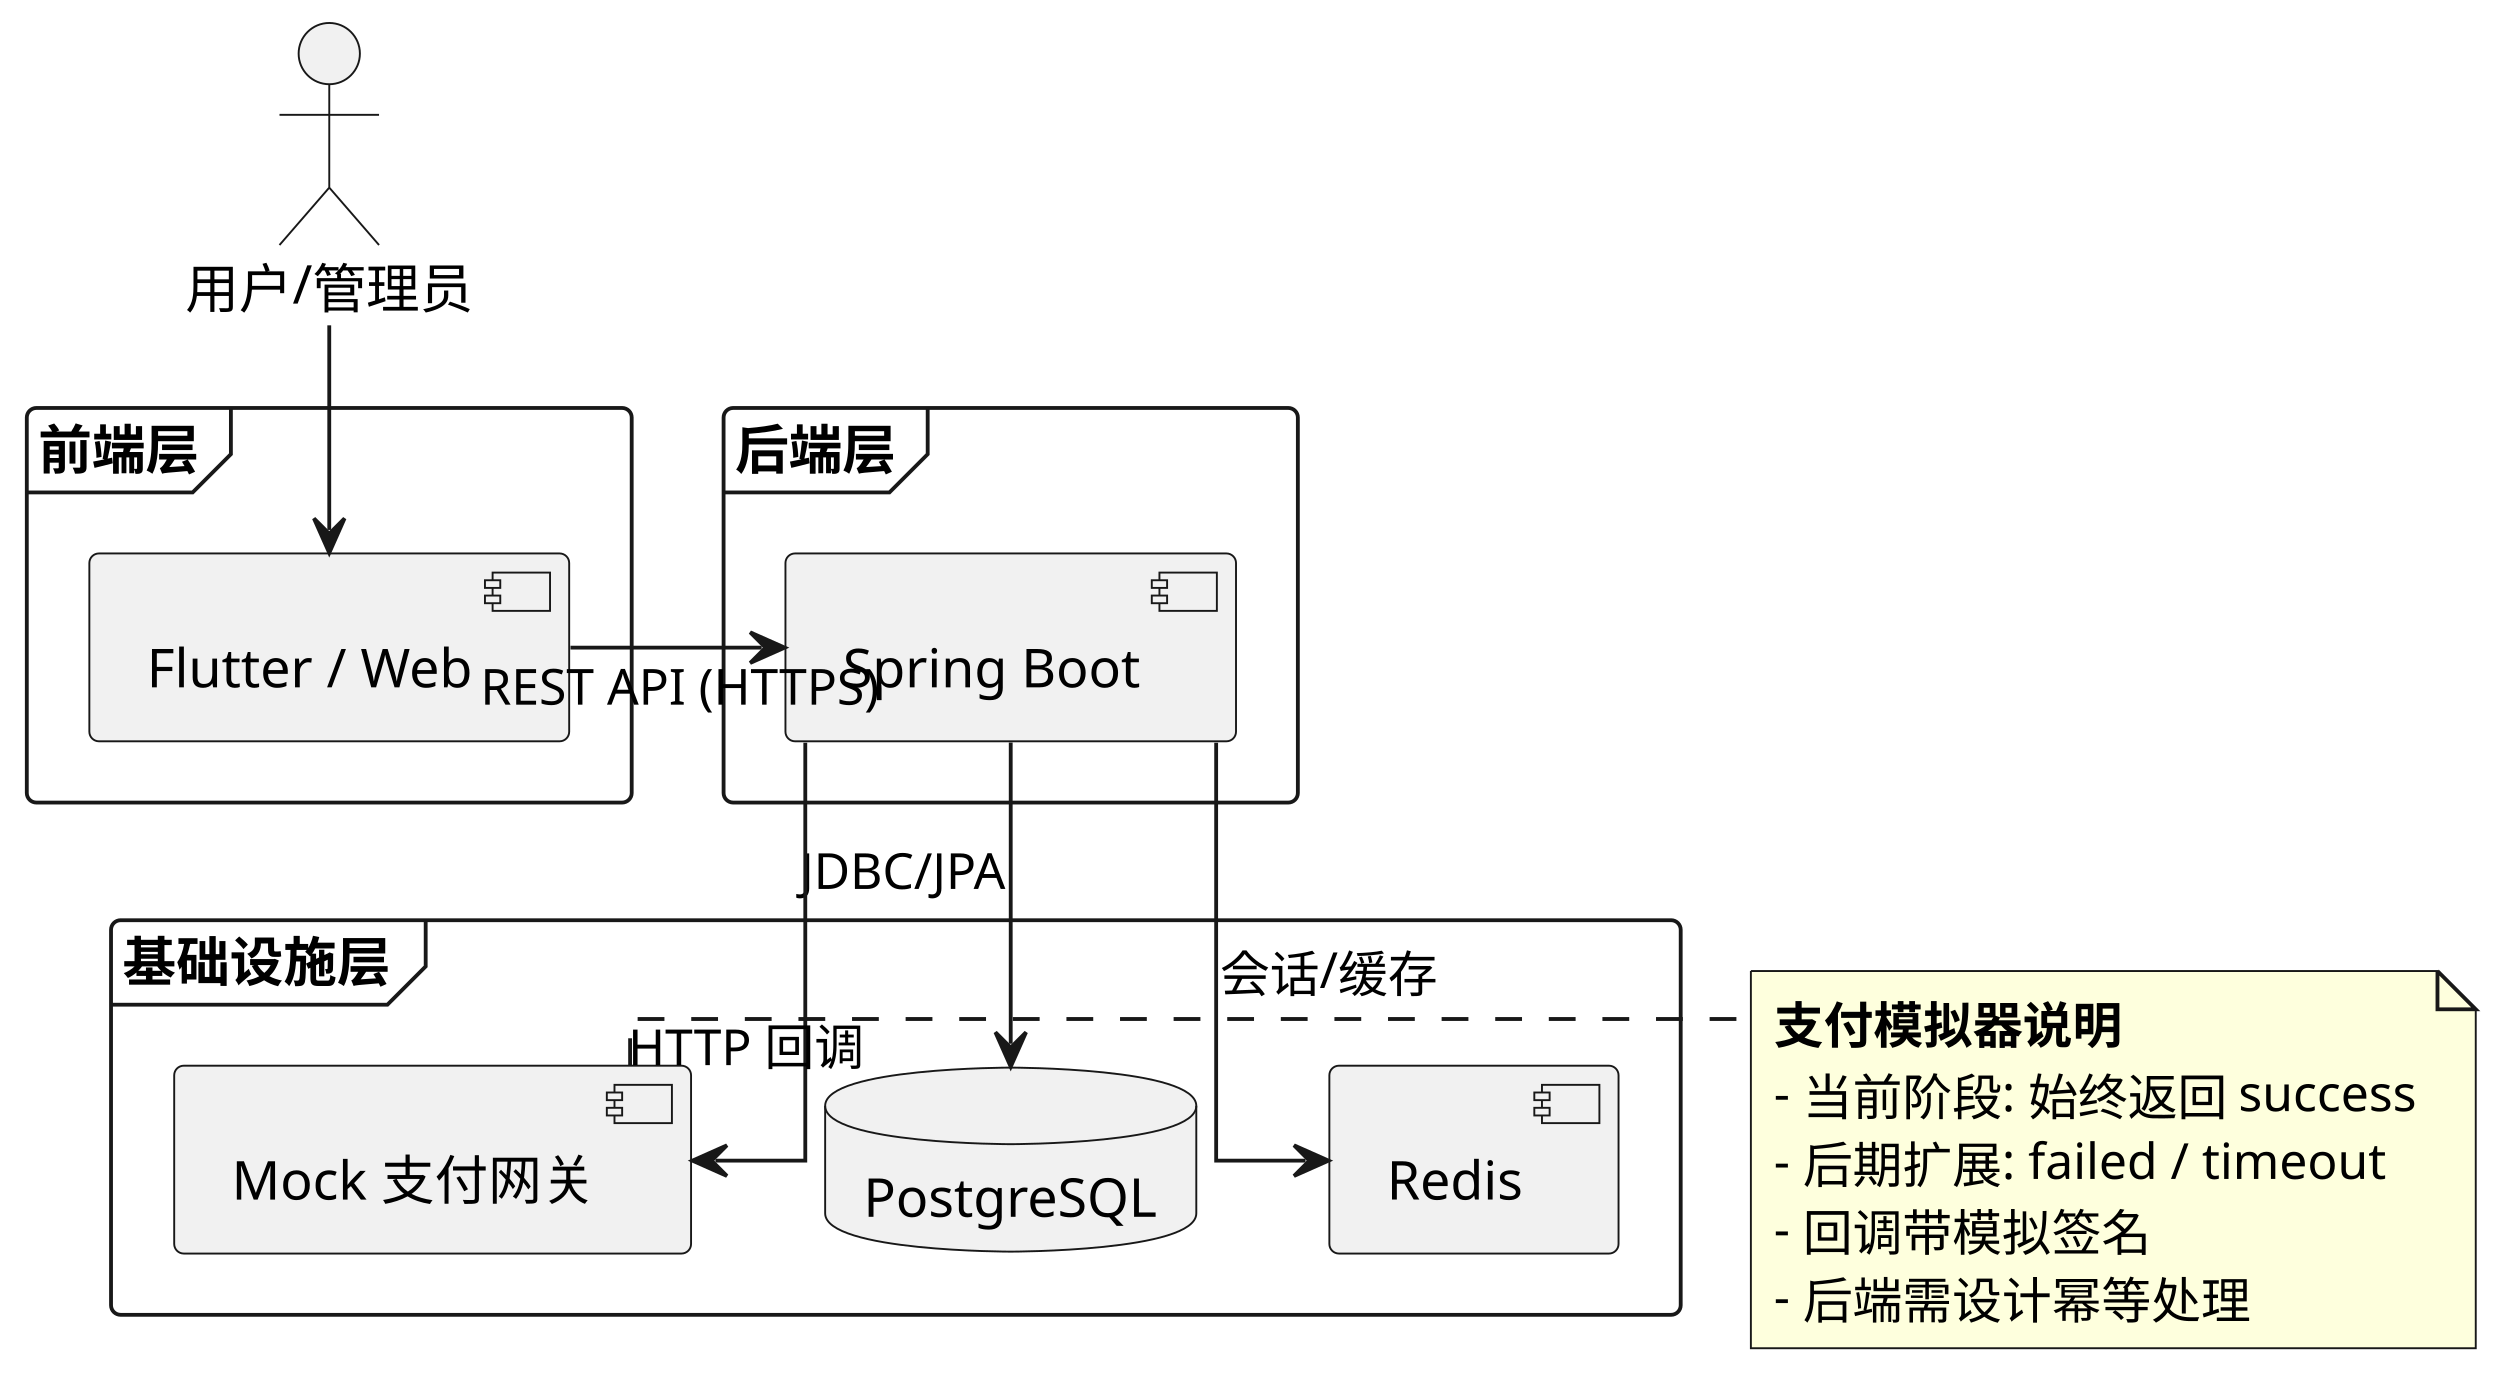
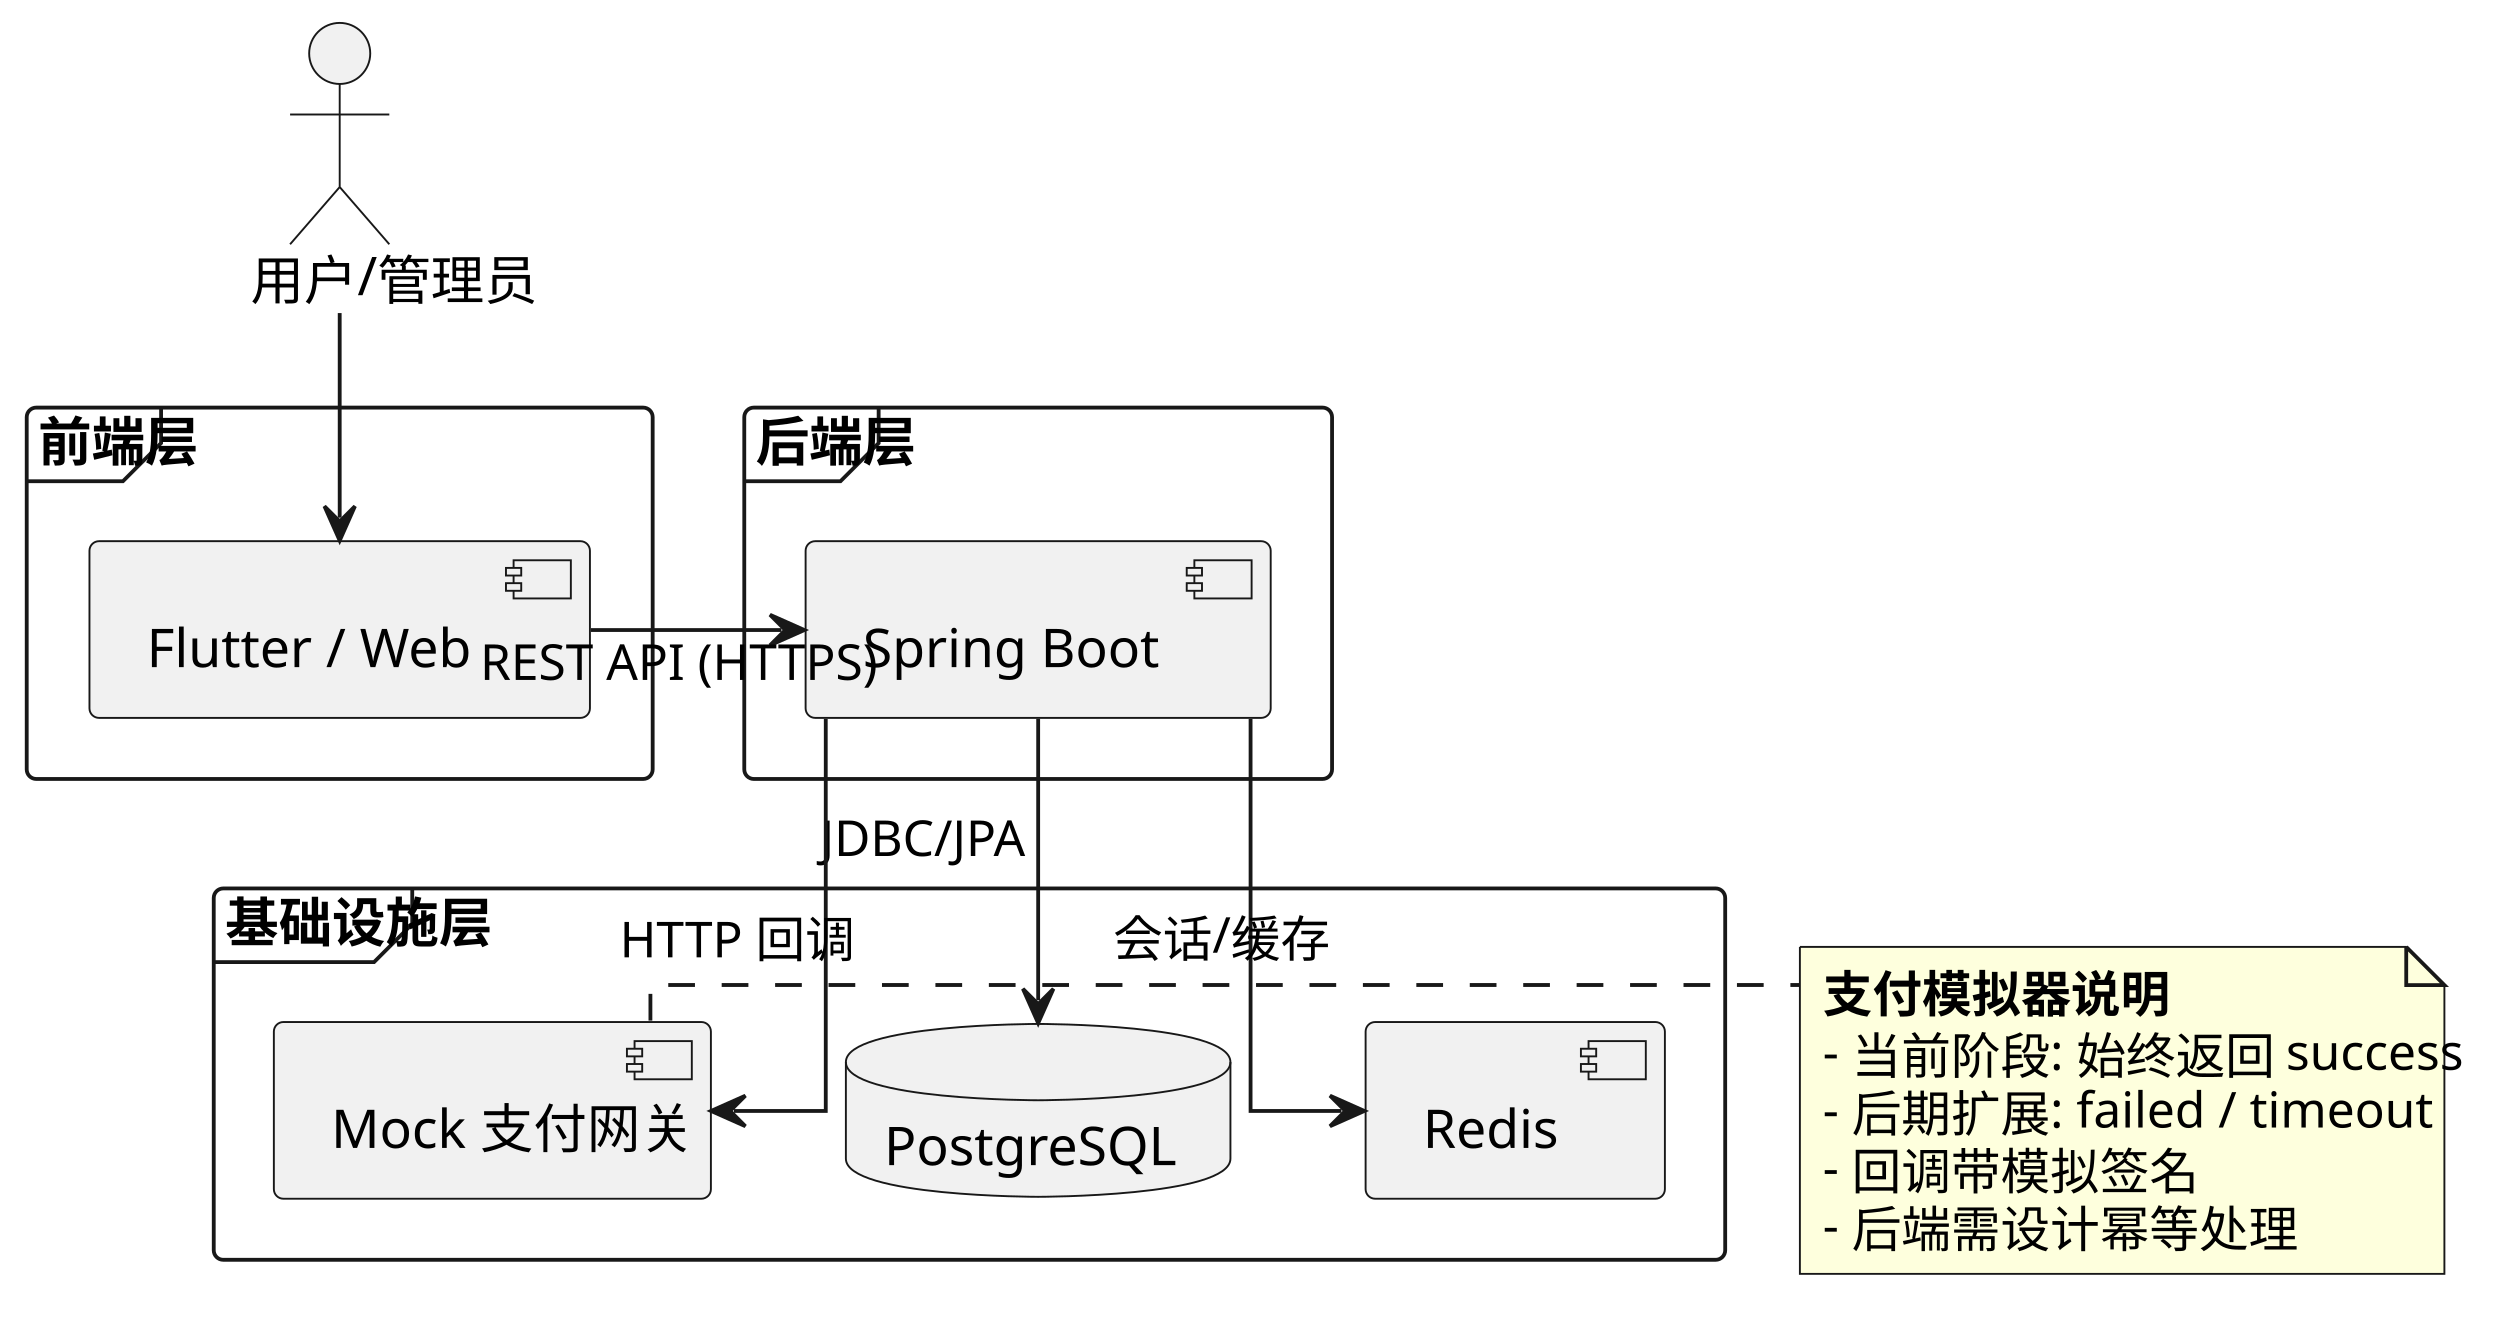
- <svg xmlns="http://www.w3.org/2000/svg" contentStyleType="text/css" data-diagram-type="DESCRIPTION" height="359px" preserveAspectRatio="none" style="width:653px;height:359px;background:#FFFFFF;" version="1.1" viewBox="0 0 653 359" width="653px" zoomAndPan="magnify">
+ <svg xmlns="http://www.w3.org/2000/svg" contentStyleType="text/css" data-diagram-type="DESCRIPTION" height="348px" preserveAspectRatio="none" style="width:655px;height:348px;background:#FFFFFF;" version="1.1" viewBox="0 0 655 348" width="655px" zoomAndPan="magnify">
  <defs />
  <g>
-     <g class="cluster" data-entity="..." data-source-line="5" data-uid="ent0003" id="cluster_...">
-       <rect fill="none" height="103.07" rx="2.5" ry="2.5" style="stroke:#181818;stroke-width:1;" width="158" x="7" y="106.56" />
-       <path d="M60.312,106.56 L60.312,118.628 L50.312,128.628 L7,128.628" fill="none" style="stroke:#181818;stroke-width:1;" />
-       <text fill="#000000" font-family="sans-serif" font-size="14" font-weight="bold" lengthAdjust="spacing" textLength="43.312" x="10" y="122.526">前端层</text>
+     <g class="cluster" data-qualified-name="..." data-source-line="5" id="ent0003">
+       <rect fill="none" height="97.3" rx="2.5" ry="2.5" style="stroke:#181818;stroke-width:1;" width="164" x="7" y="106.79" />
+       <path d="M42.204,106.79 L42.204,116.087 L32.204,126.087 L7,126.087" fill="none" style="stroke:#181818;stroke-width:1;" />
+       <text fill="#000000" font-family="sans-serif" font-size="14" font-weight="700" lengthAdjust="spacing" textLength="25.204" x="10" y="120.785">前端层</text>
    </g>
-     <g class="cluster" data-entity="..." data-source-line="9" data-uid="ent0005" id="cluster_...">
-       <rect fill="none" height="103.07" rx="2.5" ry="2.5" style="stroke:#181818;stroke-width:1;" width="150" x="189" y="106.56" />
-       <path d="M242.312,106.56 L242.312,118.628 L232.312,128.628 L189,128.628" fill="none" style="stroke:#181818;stroke-width:1;" />
-       <text fill="#000000" font-family="sans-serif" font-size="14" font-weight="bold" lengthAdjust="spacing" textLength="43.312" x="192" y="122.526">后端层</text>
+     <g class="cluster" data-qualified-name="..." data-source-line="9" id="ent0005">
+       <rect fill="none" height="97.3" rx="2.5" ry="2.5" style="stroke:#181818;stroke-width:1;" width="154" x="195" y="106.79" />
+       <path d="M230.204,106.79 L230.204,116.087 L220.204,126.087 L195,126.087" fill="none" style="stroke:#181818;stroke-width:1;" />
+       <text fill="#000000" font-family="sans-serif" font-size="14" font-weight="700" lengthAdjust="spacing" textLength="25.204" x="198" y="120.785">后端层</text>
    </g>
-     <g class="cluster" data-entity="....." data-source-line="13" data-uid="ent0007" id="cluster_.....">
-       <rect fill="none" height="103.07" rx="2.5" ry="2.5" style="stroke:#181818;stroke-width:1;" width="410" x="29" y="240.36" />
-       <path d="M111.188,240.36 L111.188,252.428 L101.188,262.428 L29,262.428" fill="none" style="stroke:#181818;stroke-width:1;" />
-       <text fill="#000000" font-family="sans-serif" font-size="14" font-weight="bold" lengthAdjust="spacing" textLength="72.188" x="32" y="256.326">基础设施层</text>
+     <g class="cluster" data-qualified-name="....." data-source-line="13" id="ent0007">
+       <rect fill="none" height="97.3" rx="2.5" ry="2.5" style="stroke:#181818;stroke-width:1;" width="396" x="56" y="232.77" />
+       <path d="M108.007,232.77 L108.007,242.067 L98.007,252.067 L56,252.067" fill="none" style="stroke:#181818;stroke-width:1;" />
+       <text fill="#000000" font-family="sans-serif" font-size="14" font-weight="700" lengthAdjust="spacing" textLength="42.007" x="59" y="246.765">基础设施层</text>
    </g>
-     <g class="entity" data-entity="FE" data-source-line="6" data-uid="ent0004" id="entity_FE">
-       <rect fill="#F1F1F1" height="49.068" rx="2.5" ry="2.5" style="stroke:#181818;stroke-width:0.5;" width="125.33" x="23.34" y="144.56" />
-       <rect fill="#F1F1F1" height="10" style="stroke:#181818;stroke-width:0.5;" width="15" x="128.67" y="149.56" />
-       <rect fill="#F1F1F1" height="2" style="stroke:#181818;stroke-width:0.5;" width="4" x="126.67" y="151.56" />
-       <rect fill="#F1F1F1" height="2" style="stroke:#181818;stroke-width:0.5;" width="4" x="126.67" y="155.56" />
-       <text fill="#000000" font-family="sans-serif" font-size="14" lengthAdjust="spacing" textLength="85.33" x="38.34" y="179.526">Flutter / Web</text>
+     <g class="entity" data-qualified-name="....FE" data-source-line="6" id="ent0004">
+       <rect fill="#F1F1F1" height="46.297" rx="2.5" ry="2.5" style="stroke:#181818;stroke-width:0.5;" width="131.123" x="23.44" y="141.79" />
+       <rect fill="#F1F1F1" height="10" style="stroke:#181818;stroke-width:0.5;" width="15" x="134.563" y="146.79" />
+       <rect fill="#F1F1F1" height="2" style="stroke:#181818;stroke-width:0.5;" width="4" x="132.563" y="148.79" />
+       <rect fill="#F1F1F1" height="2" style="stroke:#181818;stroke-width:0.5;" width="4" x="132.563" y="152.79" />
+       <text fill="#000000" font-family="sans-serif" font-size="14" lengthAdjust="spacing" textLength="91.123" x="38.44" y="174.785">Flutter / Web</text>
    </g>
-     <g class="entity" data-entity="BE" data-source-line="10" data-uid="ent0006" id="entity_BE">
-       <rect fill="#F1F1F1" height="49.068" rx="2.5" ry="2.5" style="stroke:#181818;stroke-width:0.5;" width="117.686" x="205.16" y="144.56" />
-       <rect fill="#F1F1F1" height="10" style="stroke:#181818;stroke-width:0.5;" width="15" x="302.846" y="149.56" />
-       <rect fill="#F1F1F1" height="2" style="stroke:#181818;stroke-width:0.5;" width="4" x="300.846" y="151.56" />
-       <rect fill="#F1F1F1" height="2" style="stroke:#181818;stroke-width:0.5;" width="4" x="300.846" y="155.56" />
-       <text fill="#000000" font-family="sans-serif" font-size="14" lengthAdjust="spacing" textLength="77.686" x="220.16" y="179.526">Spring Boot</text>
+     <g class="entity" data-qualified-name="....BE" data-source-line="10" id="ent0006">
+       <rect fill="#F1F1F1" height="46.297" rx="2.5" ry="2.5" style="stroke:#181818;stroke-width:0.5;" width="121.853" x="211.07" y="141.79" />
+       <rect fill="#F1F1F1" height="10" style="stroke:#181818;stroke-width:0.5;" width="15" x="312.923" y="146.79" />
+       <rect fill="#F1F1F1" height="2" style="stroke:#181818;stroke-width:0.5;" width="4" x="310.923" y="148.79" />
+       <rect fill="#F1F1F1" height="2" style="stroke:#181818;stroke-width:0.5;" width="4" x="310.923" y="152.79" />
+       <text fill="#000000" font-family="sans-serif" font-size="14" lengthAdjust="spacing" textLength="81.853" x="226.07" y="174.785">Spring Boot</text>
    </g>
-     <g class="entity" data-entity="DB" data-source-line="14" data-uid="ent0008" id="entity_DB">
-       <path d="M215.53,288.86 C215.53,278.86 264.002,278.86 264.002,278.86 C264.002,278.86 312.474,278.86 312.474,288.86 L312.474,316.928 C312.474,326.928 264.002,326.928 264.002,326.928 C264.002,326.928 215.53,326.928 215.53,316.928 L215.53,288.86" fill="#F1F1F1" style="stroke:#181818;stroke-width:0.5;" />
-       <path d="M215.53,288.86 C215.53,298.86 264.002,298.86 264.002,298.86 C264.002,298.86 312.474,298.86 312.474,288.86" fill="none" style="stroke:#181818;stroke-width:0.5;" />
-       <text fill="#000000" font-family="sans-serif" font-size="14" lengthAdjust="spacing" textLength="76.944" x="225.53" y="317.826">PostgreSQL</text>
+     <g class="entity" data-qualified-name="......DB" data-source-line="14" id="ent0008">
+       <path d="M221.62,278.27 C221.62,268.27 271.997,268.27 271.997,268.27 C271.997,268.27 322.373,268.27 322.373,278.27 L322.373,303.567 C322.373,313.567 271.997,313.567 271.997,313.567 C271.997,313.567 221.62,313.567 221.62,303.567 L221.62,278.27" fill="#F1F1F1" style="stroke:#181818;stroke-width:0.5;" />
+       <path d="M221.62,278.27 C221.62,288.27 271.997,288.27 271.997,288.27 C271.997,288.27 322.373,288.27 322.373,278.27" fill="none" style="stroke:#181818;stroke-width:0.5;" />
+       <text fill="#000000" font-family="sans-serif" font-size="14" lengthAdjust="spacing" textLength="80.753" x="231.62" y="305.265">PostgreSQL</text>
    </g>
-     <g class="entity" data-entity="CACHE" data-source-line="15" data-uid="ent0009" id="entity_CACHE">
-       <rect fill="#F1F1F1" height="49.068" rx="2.5" ry="2.5" style="stroke:#181818;stroke-width:0.5;" width="75.532" x="347.23" y="278.36" />
-       <rect fill="#F1F1F1" height="10" style="stroke:#181818;stroke-width:0.5;" width="15" x="402.762" y="283.36" />
-       <rect fill="#F1F1F1" height="2" style="stroke:#181818;stroke-width:0.5;" width="4" x="400.762" y="285.36" />
-       <rect fill="#F1F1F1" height="2" style="stroke:#181818;stroke-width:0.5;" width="4" x="400.762" y="289.36" />
-       <text fill="#000000" font-family="sans-serif" font-size="14" lengthAdjust="spacing" textLength="35.532" x="362.23" y="313.326">Redis</text>
+     <g class="entity" data-qualified-name="......CACHE" data-source-line="15" id="ent0009">
+       <rect fill="#F1F1F1" height="46.297" rx="2.5" ry="2.5" style="stroke:#181818;stroke-width:0.5;" width="78.411" x="357.79" y="267.77" />
+       <rect fill="#F1F1F1" height="10" style="stroke:#181818;stroke-width:0.5;" width="15" x="416.201" y="272.77" />
+       <rect fill="#F1F1F1" height="2" style="stroke:#181818;stroke-width:0.5;" width="4" x="414.201" y="274.77" />
+       <rect fill="#F1F1F1" height="2" style="stroke:#181818;stroke-width:0.5;" width="4" x="414.201" y="278.77" />
+       <text fill="#000000" font-family="sans-serif" font-size="14" lengthAdjust="spacing" textLength="38.411" x="372.79" y="300.765">Redis</text>
    </g>
-     <g class="entity" data-entity="MOCK" data-source-line="16" data-uid="ent0010" id="entity_MOCK">
-       <rect fill="#F1F1F1" height="49.068" rx="2.5" ry="2.5" style="stroke:#181818;stroke-width:0.5;" width="135.004" x="45.5" y="278.36" />
-       <rect fill="#F1F1F1" height="10" style="stroke:#181818;stroke-width:0.5;" width="15" x="160.504" y="283.36" />
-       <rect fill="#F1F1F1" height="2" style="stroke:#181818;stroke-width:0.5;" width="4" x="158.504" y="285.36" />
-       <rect fill="#F1F1F1" height="2" style="stroke:#181818;stroke-width:0.5;" width="4" x="158.504" y="289.36" />
-       <text fill="#000000" font-family="sans-serif" font-size="14" lengthAdjust="spacing" textLength="95.004" x="60.5" y="313.326">Mock 支付网关</text>
+     <g class="entity" data-qualified-name="......MOCK" data-source-line="16" id="ent0010">
+       <rect fill="#F1F1F1" height="46.297" rx="2.5" ry="2.5" style="stroke:#181818;stroke-width:0.5;" width="114.505" x="71.75" y="267.77" />
+       <rect fill="#F1F1F1" height="10" style="stroke:#181818;stroke-width:0.5;" width="15" x="166.255" y="272.77" />
+       <rect fill="#F1F1F1" height="2" style="stroke:#181818;stroke-width:0.5;" width="4" x="164.255" y="274.77" />
+       <rect fill="#F1F1F1" height="2" style="stroke:#181818;stroke-width:0.5;" width="4" x="164.255" y="278.77" />
+       <text fill="#000000" font-family="sans-serif" font-size="14" lengthAdjust="spacing" textLength="74.505" x="86.75" y="300.765">Mock 支付网关</text>
    </g>
-     <g class="entity" data-entity="UA" data-source-line="3" data-uid="ent0002" id="entity_UA">
-       <ellipse cx="86.004" cy="14" fill="#F1F1F1" rx="8" ry="8" style="stroke:#181818;stroke-width:0.5;" />
-       <path d="M86.004,22 L86.004,49 M73.004,30 L99.004,30 M86.004,49 L73.004,64 M86.004,49 L99.004,64" fill="none" style="stroke:#181818;stroke-width:0.5;" />
-       <text fill="#000000" font-family="sans-serif" font-size="14" lengthAdjust="spacing" textLength="75.208" x="48.4" y="80.466">用户/管理员</text>
+     <g class="entity" data-qualified-name="UA" data-source-line="3" id="ent0002">
+       <ellipse cx="89.002" cy="14" fill="#F1F1F1" rx="8" ry="8" style="stroke:#181818;stroke-width:0.5;" />
+       <path d="M89.002,22 L89.002,49 M76.002,30 L102.002,30 M89.002,49 L76.002,64 M89.002,49 L102.002,64" fill="none" style="stroke:#181818;stroke-width:0.5;" />
+       <text fill="#000000" font-family="sans-serif" font-size="14" lengthAdjust="spacing" textLength="46.724" x="65.64" y="78.495">用户/管理员</text>
    </g>
-     <g class="entity" data-entity="GMN16" data-source-line="26" data-uid="ent0017" id="entity_GMN16">
-       <path d="M457.33,253.63 L457.33,352.16 L646.667,352.16 L646.667,263.63 L636.667,253.63 L457.33,253.63" fill="#FEFFDD" style="stroke:#181818;stroke-width:0.5;" />
-       <path d="M636.667,253.63 L636.667,263.63 L646.667,263.63 L636.667,253.63" fill="#FEFFDD" style="stroke:#181818;stroke-width:1;" />
-       <text fill="#000000" font-family="sans-serif" font-size="13" font-weight="bold" lengthAdjust="spacing" textLength="93.844" x="463.33" y="272.527">支付模拟器说明</text>
-       <text fill="#000000" font-family="sans-serif" font-size="13" lengthAdjust="spacing" textLength="168.337" x="463.33" y="290.233">- 当前阶段: 始终返回 success</text>
-       <text fill="#000000" font-family="sans-serif" font-size="13" lengthAdjust="spacing" textLength="159.952" x="463.33" y="307.939">- 后期扩展: failed / timeout</text>
-       <text fill="#000000" font-family="sans-serif" font-size="13" lengthAdjust="spacing" textLength="98.566" x="463.33" y="325.645">- 回调带模拟签名</text>
-       <text fill="#000000" font-family="sans-serif" font-size="13" lengthAdjust="spacing" textLength="124.566" x="463.33" y="343.351">- 后端需设计幂等处理</text>
+     <g class="entity" data-qualified-name="GMN16" data-source-line="26" id="ent0017">
+       <path d="M471.57,248.09 L471.57,333.754 L640.432,333.754 L640.432,258.09 L630.432,248.09 L471.57,248.09" fill="#FEFFDD" style="stroke:#181818;stroke-width:0.5;" />
+       <path d="M630.432,248.09 L630.432,258.09 L640.432,258.09 L630.432,248.09" fill="#FEFFDD" style="stroke:#181818;stroke-width:1;" />
+       <text fill="#000000" font-family="sans-serif" font-size="13" font-weight="700" lengthAdjust="spacing" textLength="54.609" x="477.57" y="265.157">支付模拟器说明</text>
+       <text fill="#000000" font-family="sans-serif" font-size="13" lengthAdjust="spacing" textLength="134.729" x="477.57" y="280.29">- 当前阶段: 始终返回 success</text>
+       <text fill="#000000" font-family="sans-serif" font-size="13" lengthAdjust="spacing" textLength="147.862" x="477.57" y="295.423">- 后期扩展: failed / timeout</text>
+       <text fill="#000000" font-family="sans-serif" font-size="13" lengthAdjust="spacing" textLength="63.432" x="477.57" y="310.555">- 回调带模拟签名</text>
+       <text fill="#000000" font-family="sans-serif" font-size="13" lengthAdjust="spacing" textLength="79.035" x="477.57" y="325.688">- 后端需设计幂等处理</text>
    </g>
-     <g class="link" data-entity-1="UA" data-entity-2="FE" data-source-line="19" data-uid="lnk11" id="link_UA_FE">
-       <path d="M86,84.97 C86,104.52 86,121.44 86,138.41" fill="none" id="UA-to-FE" style="stroke:#181818;stroke-width:1;" />
-       <polygon fill="#181818" points="86,144.41,90,135.41,86,139.41,82,135.41,86,144.41" style="stroke:#181818;stroke-width:1;" />
+     <g class="link" data-entity-1="ent0002" data-entity-2="ent0004" data-link-type="dependency" data-source-line="19" id="lnk11">
+       <path d="M89,82.02 C89,101.6 89,118.76 89,135.63" fill="none" id="UA-to-FE" style="stroke:#181818;stroke-width:1;" />
+       <polygon fill="#181818" points="89,141.63,93,132.63,89,136.63,85,132.63,89,141.63" style="stroke:#181818;stroke-width:1;" />
    </g>
-     <g class="link" data-entity-1="FE" data-entity-2="BE" data-source-line="20" data-uid="lnk12" id="link_FE_BE">
-       <path d="M149.01,169.16 C167.21,169.16 181,169.16 198.95,169.16" fill="none" id="FE-to-BE" style="stroke:#181818;stroke-width:1;" />
-       <polygon fill="#181818" points="204.95,169.16,195.95,165.16,199.95,169.16,195.95,173.16,204.95,169.16" style="stroke:#181818;stroke-width:1;" />
-       <text fill="#000000" font-family="sans-serif" font-size="13" lengthAdjust="spacing" textLength="103.909" x="125.48" y="184.057">REST API (HTTPS)</text>
+     <g class="link" data-entity-1="ent0004" data-entity-2="ent0006" data-link-type="dependency" data-source-line="20" id="lnk12">
+       <path d="M154.81,165.07 C173.05,165.07 186.77,165.07 204.74,165.07" fill="none" id="FE-to-BE" style="stroke:#181818;stroke-width:1;" />
+       <polygon fill="#181818" points="210.74,165.07,201.74,161.07,205.74,165.07,201.74,169.07,210.74,165.07" style="stroke:#181818;stroke-width:1;" />
+       <text fill="#000000" font-family="sans-serif" font-size="13" lengthAdjust="spacing" textLength="114.163" x="125.77" y="178.137">REST API (HTTPS)</text>
    </g>
-     <g class="link" data-entity-1="BE" data-entity-2="DB" data-source-line="21" data-uid="lnk13" id="link_BE_DB">
-       <path d="M264,193.95 C264,218.13 264,248.64 264,272.63" fill="none" id="BE-to-DB" style="stroke:#181818;stroke-width:1;" />
-       <polygon fill="#181818" points="264,278.63,268,269.63,264,273.63,260,269.63,264,278.63" style="stroke:#181818;stroke-width:1;" />
-       <text fill="#000000" font-family="sans-serif" font-size="13" lengthAdjust="spacing" textLength="54.262" x="209" y="232.187">JDBC/JPA</text>
+     <g class="link" data-entity-1="ent0006" data-entity-2="ent0008" data-link-type="dependency" data-source-line="21" id="lnk13">
+       <path d="M272,188.34 C272,211.11 272,239.49 272,262.07" fill="none" id="BE-to-DB" style="stroke:#181818;stroke-width:1;" />
+       <polygon fill="#181818" points="272,268.07,276,259.07,272,263.07,268,259.07,272,268.07" style="stroke:#181818;stroke-width:1;" />
+       <text fill="#000000" font-family="sans-serif" font-size="13" lengthAdjust="spacing" textLength="56.786" x="215" y="224.277">JDBC/JPA</text>
    </g>
-     <g class="link" data-entity-1="BE" data-entity-2="MOCK" data-source-line="22" data-uid="lnk14" id="link_BE_MOCK">
-       <path d="M210.34,194 C210.34,232.77 210.34,303.16 210.34,303.16 C210.34,303.16 203.36,303.16 186.87,303.16" fill="none" id="BE-to-MOCK" style="stroke:#181818;stroke-width:1;" />
-       <polygon fill="#181818" points="180.87,303.16,189.87,307.16,185.87,303.16,189.87,299.16,180.87,303.16" style="stroke:#181818;stroke-width:1;" />
-       <text fill="#000000" font-family="sans-serif" font-size="13" lengthAdjust="spacing" textLength="61.334" x="164.09" y="278.217">HTTP 回调</text>
+     <g class="link" data-entity-1="ent0006" data-entity-2="ent0010" data-link-type="dependency" data-source-line="22" id="lnk14">
+       <path d="M216.35,188.37 C216.35,224.84 216.35,291.07 216.35,291.07 C216.35,291.07 208.75,291.07 192.29,291.07" fill="none" id="BE-to-MOCK" style="stroke:#181818;stroke-width:1;" />
+       <polygon fill="#181818" points="186.29,291.07,195.29,295.07,191.29,291.07,195.29,287.07,186.29,291.07" style="stroke:#181818;stroke-width:1;" />
+       <text fill="#000000" font-family="sans-serif" font-size="13" lengthAdjust="spacing" textLength="53.231" x="162.35" y="250.817">HTTP 回调</text>
    </g>
-     <g class="link" data-entity-1="BE" data-entity-2="CACHE" data-source-line="23" data-uid="lnk15" id="link_BE_CACHE">
-       <path d="M317.66,194 C317.66,232.77 317.66,303.16 317.66,303.16 C317.66,303.16 325.72,303.16 341,303.16" fill="none" id="BE-to-CACHE" style="stroke:#181818;stroke-width:1;" />
-       <polygon fill="#181818" points="347,303.16,338,299.16,342,303.16,338,307.16,347,303.16" style="stroke:#181818;stroke-width:1;" />
-       <text fill="#000000" font-family="sans-serif" font-size="13" lengthAdjust="spacing" textLength="56.836" x="318.66" y="259.147">会话/缓存</text>
+     <g class="link" data-entity-1="ent0006" data-entity-2="ent0009" data-link-type="dependency" data-source-line="23" id="lnk15">
+       <path d="M327.65,188.37 C327.65,224.84 327.65,291.07 327.65,291.07 C327.65,291.07 335.89,291.07 351.46,291.07" fill="none" id="BE-to-CACHE" style="stroke:#181818;stroke-width:1;" />
+       <polygon fill="#181818" points="357.46,291.07,348.46,287.07,352.46,291.07,348.46,295.07,357.46,291.07" style="stroke:#181818;stroke-width:1;" />
+       <text fill="#000000" font-family="sans-serif" font-size="13" lengthAdjust="spacing" textLength="35.585" x="291.65" y="250.697">会话/缓存</text>
    </g>
-     <g class="link" data-entity-1="MOCK" data-entity-2="GMN16" data-source-line="26" data-uid="lnk18" id="link_MOCK_GMN16">
-       <path d="M164.58,278.19 C164.58,271.54 164.58,266.16 164.58,266.16 C164.58,266.16 342.53,266.16 457.23,266.16" fill="none" id="MOCK-GMN16" style="stroke:#181818;stroke-width:1;stroke-dasharray:7,7;" />
+     <g class="link" data-entity-1="ent0010" data-entity-2="ent0017" data-link-type="association" data-source-line="26" id="lnk18">
+       <path d="M170.41,267.4 C170.41,262.13 170.41,258.07 170.41,258.07 C170.41,258.07 357.87,258.07 471.38,258.07" fill="none" id="MOCK-GMN16" style="stroke:#181818;stroke-width:1;stroke-dasharray:7,7;" />
    </g>
  </g>
</svg>
